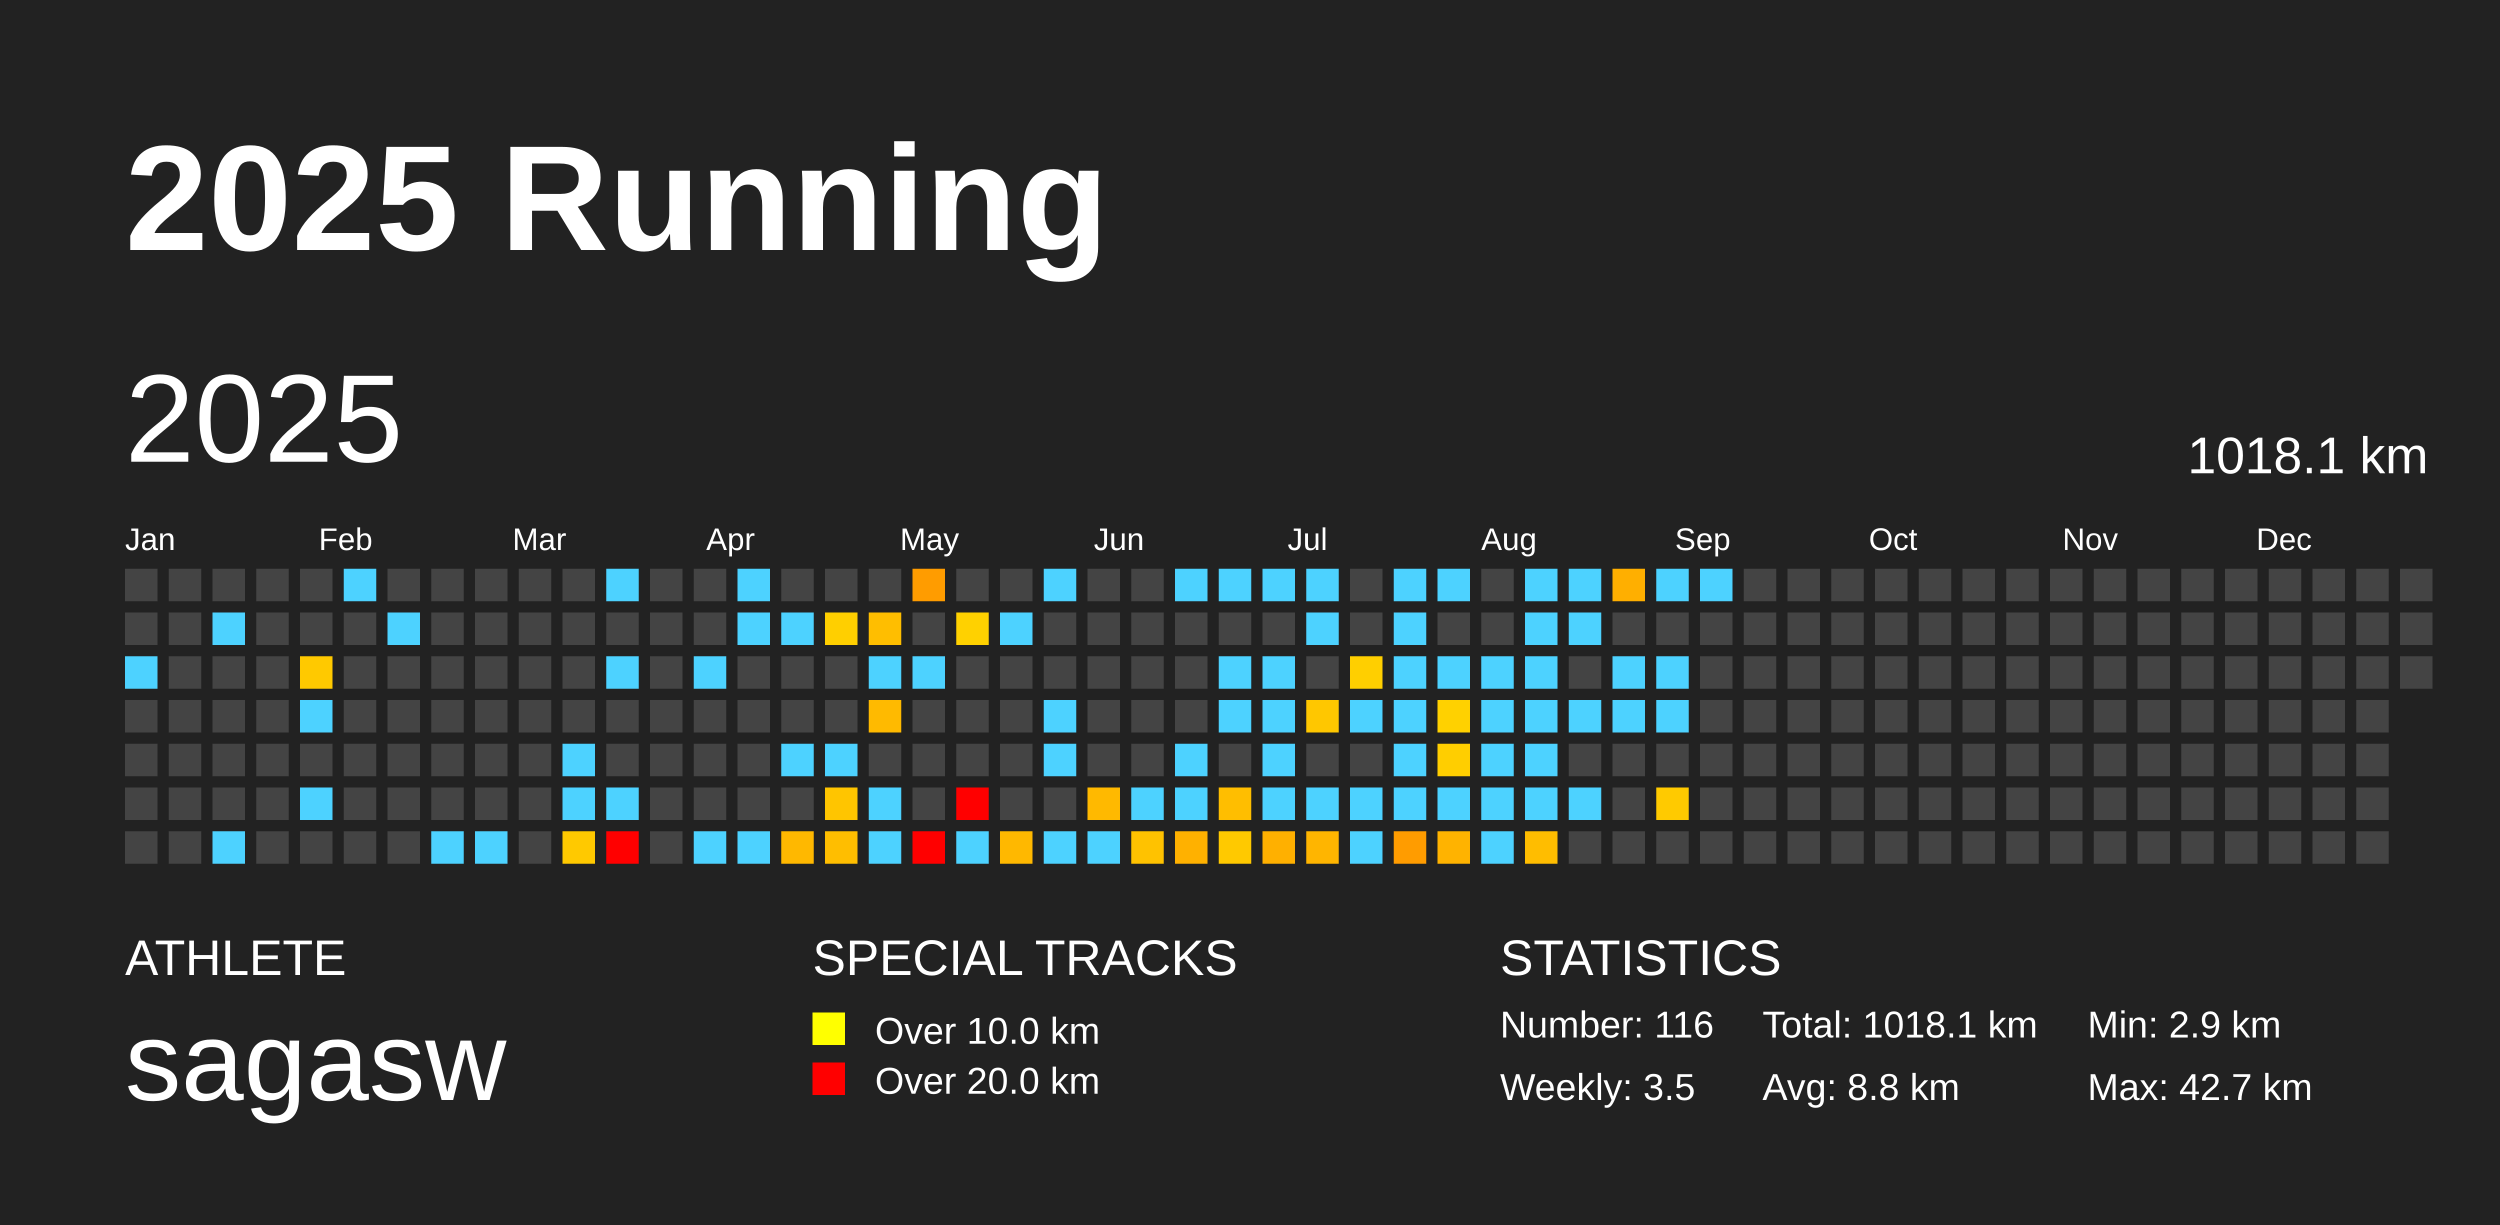
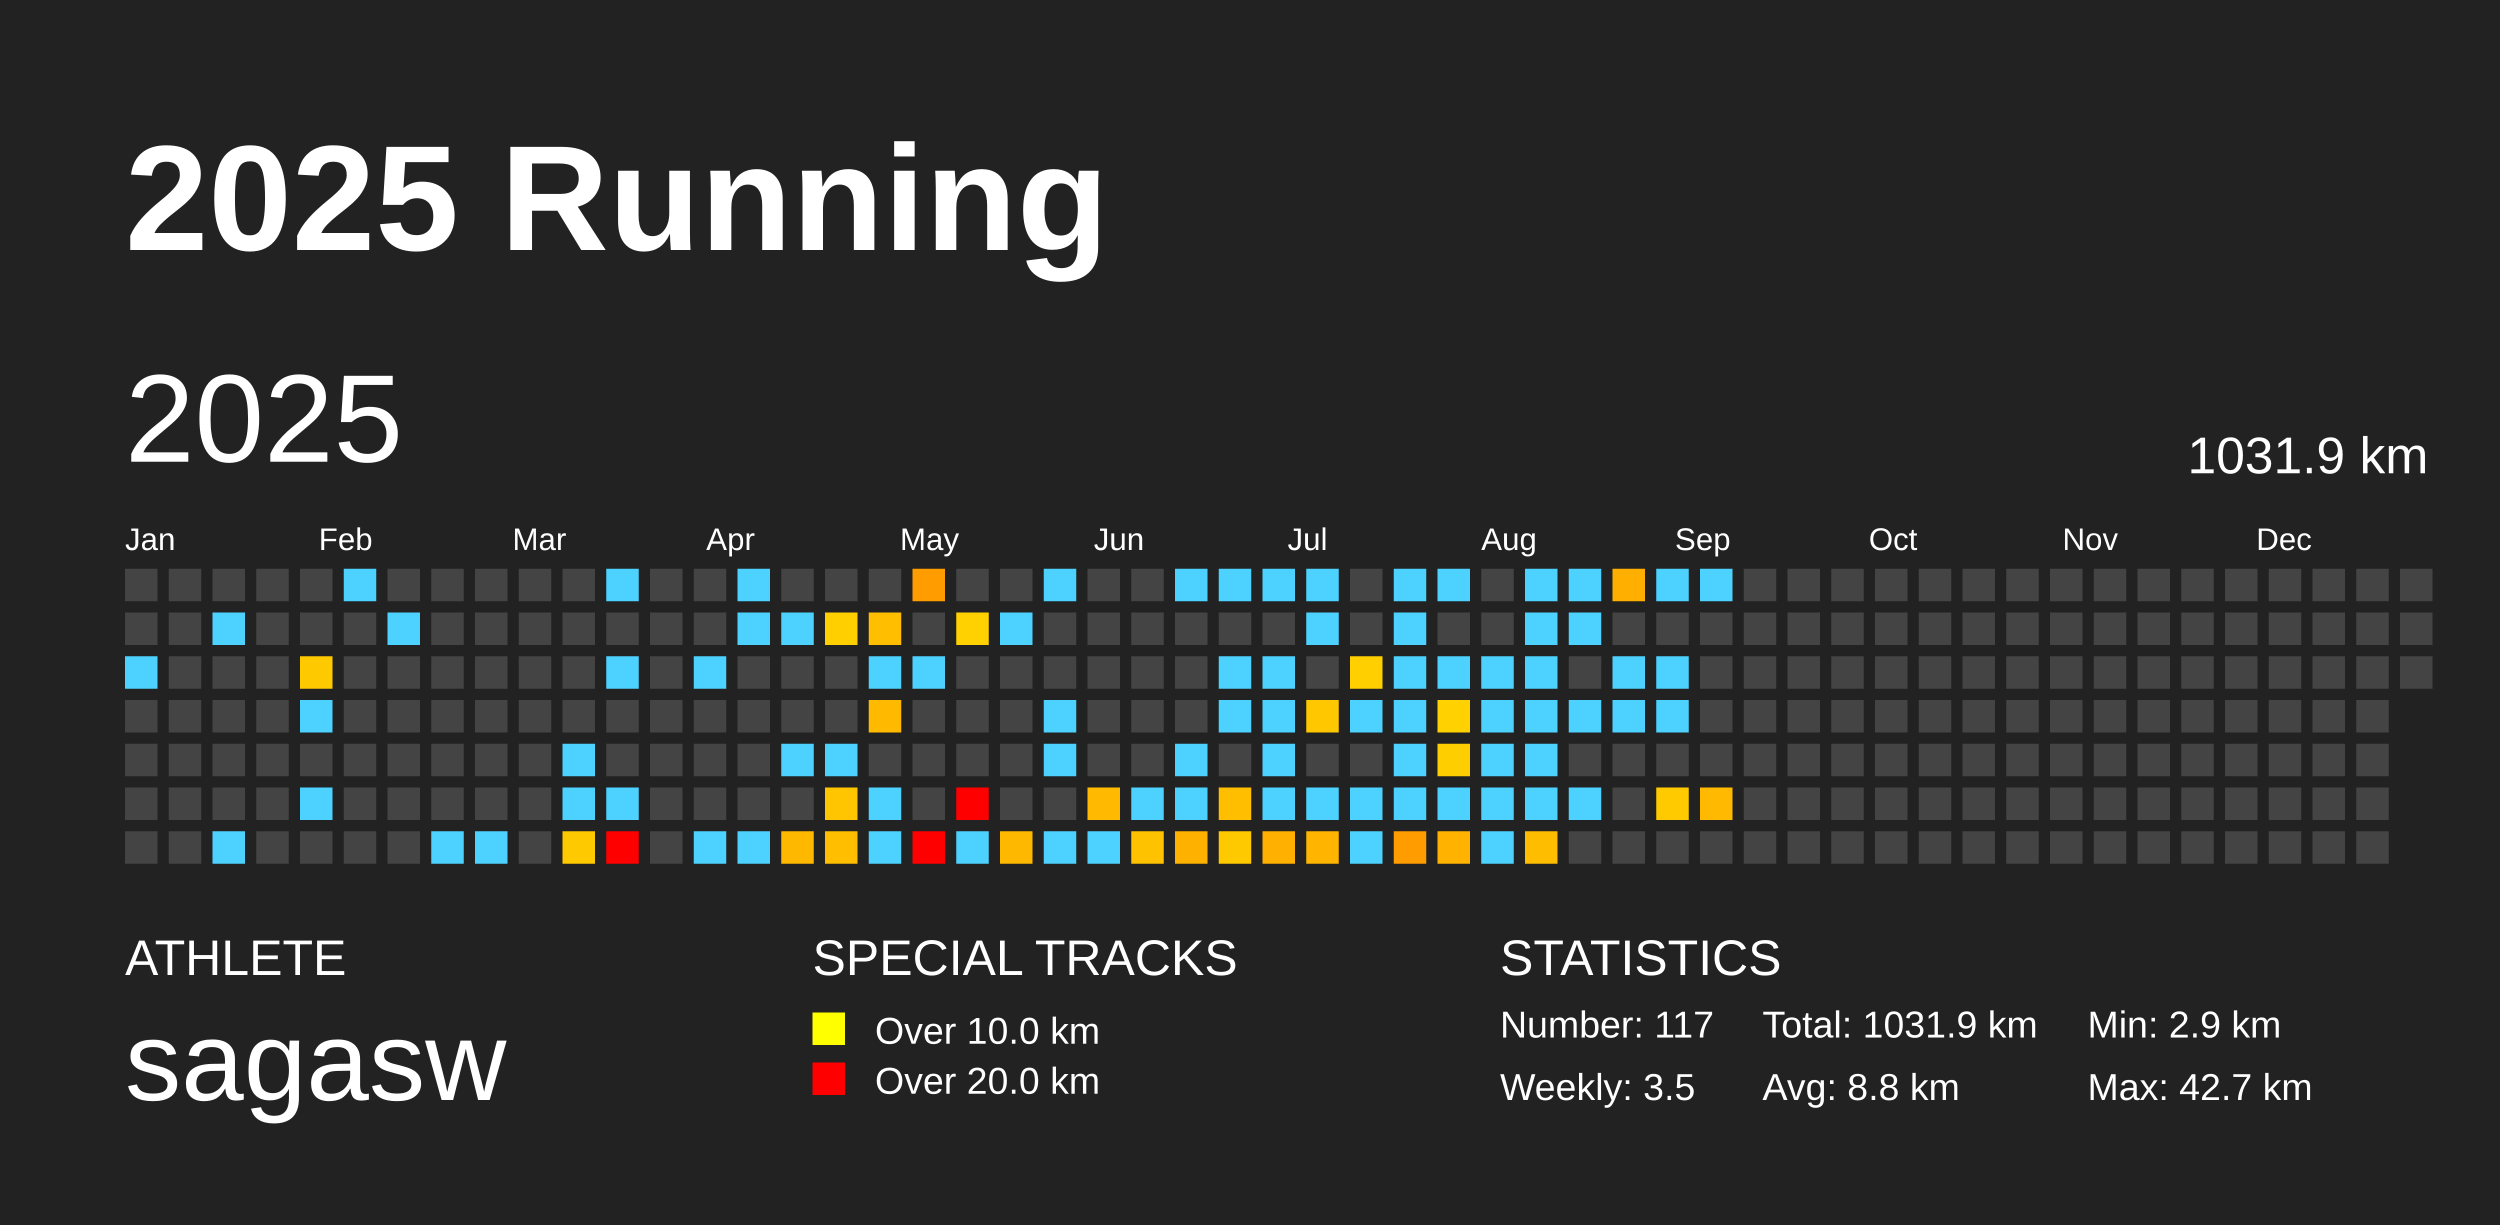
<svg xmlns="http://www.w3.org/2000/svg" baseProfile="full" height="98mm" version="1.1" viewBox="0,0,200,98" width="200mm">
  <defs />
  <rect fill="#222222" height="98" width="200" x="0" y="0" />
  <text fill="#FFFFFF" style="font-size:12px; font-family:Arial; font-weight:bold;" x="10" y="20">2025 Running</text>
  <text fill="#FFFFFF" style="font-size:4px; font-family:Arial" x="10" y="78">ATHLETE</text>
  <text fill="#FFFFFF" style="font-size:9px; font-family:Arial" x="10" y="88">sagasw</text>
  <text fill="#FFFFFF" style="font-size:4px; font-family:Arial" x="65" y="78">SPECIAL TRACKS</text>
  <rect fill="yellow" height="2.6" width="2.6" x="65" y="81" />
  <text fill="#FFFFFF" style="font-size:3px; font-family:Arial" x="70" y="83.5">Over 10.0 km</text>
  <rect fill="red" height="2.6" width="2.6" x="65" y="85" />
  <text fill="#FFFFFF" style="font-size:3px; font-family:Arial" x="70" y="87.5">Over 20.0 km</text>
  <text fill="#FFFFFF" style="font-size:4px; font-family:Arial" x="120" y="78">STATISTICS</text>
-   <text fill="#FFFFFF" style="font-size:3px; font-family:Arial" x="120" y="83">Number: 116</text>
+   <text fill="#FFFFFF" style="font-size:3px; font-family:Arial" x="120" y="83">Number: 117</text>
  <text fill="#FFFFFF" style="font-size:3px; font-family:Arial" x="120" y="88">Weekly: 3.5</text>
-   <text fill="#FFFFFF" style="font-size:3px; font-family:Arial" x="141" y="83">Total: 1018.1 km</text>
+   <text fill="#FFFFFF" style="font-size:3px; font-family:Arial" x="141" y="83">Total: 1031.9 km</text>
  <text fill="#FFFFFF" style="font-size:3px; font-family:Arial" x="141" y="88">Avg: 8.8 km</text>
  <text fill="#FFFFFF" style="font-size:3px; font-family:Arial" x="167" y="83">Min: 2.9 km</text>
  <text fill="#FFFFFF" style="font-size:3px; font-family:Arial" x="167" y="88">Max: 42.7 km</text>
  <text dominant-baseline="hanging" fill="#FFFFFF" style="font-size:10.0px; font-family:Arial;" x="10" y="30">2025</text>
-   <text dominant-baseline="hanging" fill="#FFFFFF" style="font-size:4.125px; font-family:Arial;" x="175" y="35">1018.1 km</text>
+   <text dominant-baseline="hanging" fill="#FFFFFF" style="font-size:4.125px; font-family:Arial;" x="175" y="35">1031.9 km</text>
  <text fill="#FFFFFF" style="font-size:2.5px; font-family:Arial" x="10.0" y="44">Jan</text>
  <text fill="#FFFFFF" style="font-size:2.5px; font-family:Arial" x="25.5" y="44">Feb</text>
  <text fill="#FFFFFF" style="font-size:2.5px; font-family:Arial" x="41.0" y="44">Mar</text>
  <text fill="#FFFFFF" style="font-size:2.5px; font-family:Arial" x="56.5" y="44">Apr</text>
  <text fill="#FFFFFF" style="font-size:2.5px; font-family:Arial" x="72.0" y="44">May</text>
  <text fill="#FFFFFF" style="font-size:2.5px; font-family:Arial" x="87.5" y="44">Jun</text>
  <text fill="#FFFFFF" style="font-size:2.5px; font-family:Arial" x="103.0" y="44">Jul</text>
  <text fill="#FFFFFF" style="font-size:2.5px; font-family:Arial" x="118.5" y="44">Aug</text>
  <text fill="#FFFFFF" style="font-size:2.5px; font-family:Arial" x="134.0" y="44">Sep</text>
  <text fill="#FFFFFF" style="font-size:2.5px; font-family:Arial" x="149.5" y="44">Oct</text>
  <text fill="#FFFFFF" style="font-size:2.5px; font-family:Arial" x="165.0" y="44">Nov</text>
  <text fill="#FFFFFF" style="font-size:2.5px; font-family:Arial" x="180.5" y="44">Dec</text>
  <rect fill="#444444" height="2.6" width="2.6" x="10.0" y="45.5" />
  <rect fill="#444444" height="2.6" width="2.6" x="10.0" y="49.0" />
  <rect fill="#4dd2ff" height="2.6" width="2.6" x="10.0" y="52.5" />
  <rect fill="#444444" height="2.6" width="2.6" x="10.0" y="56.0" />
  <rect fill="#444444" height="2.6" width="2.6" x="10.0" y="59.5" />
  <rect fill="#444444" height="2.6" width="2.6" x="10.0" y="63.0" />
  <rect fill="#444444" height="2.6" width="2.6" x="10.0" y="66.5" />
  <rect fill="#444444" height="2.6" width="2.6" x="13.5" y="45.5" />
  <rect fill="#444444" height="2.6" width="2.6" x="13.5" y="49.0" />
  <rect fill="#444444" height="2.6" width="2.6" x="13.5" y="52.5" />
  <rect fill="#444444" height="2.6" width="2.6" x="13.5" y="56.0" />
  <rect fill="#444444" height="2.6" width="2.6" x="13.5" y="59.5" />
  <rect fill="#444444" height="2.6" width="2.6" x="13.5" y="63.0" />
  <rect fill="#444444" height="2.6" width="2.6" x="13.5" y="66.5" />
  <rect fill="#444444" height="2.6" width="2.6" x="17.0" y="45.5" />
  <rect fill="#4dd2ff" height="2.6" width="2.6" x="17.0" y="49.0" />
  <rect fill="#444444" height="2.6" width="2.6" x="17.0" y="52.5" />
  <rect fill="#444444" height="2.6" width="2.6" x="17.0" y="56.0" />
  <rect fill="#444444" height="2.6" width="2.6" x="17.0" y="59.5" />
  <rect fill="#444444" height="2.6" width="2.6" x="17.0" y="63.0" />
  <rect fill="#4dd2ff" height="2.6" width="2.6" x="17.0" y="66.5" />
  <rect fill="#444444" height="2.6" width="2.6" x="20.5" y="45.5" />
  <rect fill="#444444" height="2.6" width="2.6" x="20.5" y="49.0" />
  <rect fill="#444444" height="2.6" width="2.6" x="20.5" y="52.5" />
  <rect fill="#444444" height="2.6" width="2.6" x="20.5" y="56.0" />
  <rect fill="#444444" height="2.6" width="2.6" x="20.5" y="59.5" />
  <rect fill="#444444" height="2.6" width="2.6" x="20.5" y="63.0" />
  <rect fill="#444444" height="2.6" width="2.6" x="20.5" y="66.5" />
  <rect fill="#444444" height="2.6" width="2.6" x="24.0" y="45.5" />
  <rect fill="#444444" height="2.6" width="2.6" x="24.0" y="49.0" />
  <rect fill="#ffc900" height="2.6" width="2.6" x="24.0" y="52.5" />
  <rect fill="#4dd2ff" height="2.6" width="2.6" x="24.0" y="56.0" />
  <rect fill="#444444" height="2.6" width="2.6" x="24.0" y="59.5" />
  <rect fill="#4dd2ff" height="2.6" width="2.6" x="24.0" y="63.0" />
  <rect fill="#444444" height="2.6" width="2.6" x="24.0" y="66.5" />
  <rect fill="#4dd2ff" height="2.6" width="2.6" x="27.5" y="45.5" />
  <rect fill="#444444" height="2.6" width="2.6" x="27.5" y="49.0" />
  <rect fill="#444444" height="2.6" width="2.6" x="27.5" y="52.5" />
  <rect fill="#444444" height="2.6" width="2.6" x="27.5" y="56.0" />
  <rect fill="#444444" height="2.6" width="2.6" x="27.5" y="59.5" />
  <rect fill="#444444" height="2.6" width="2.6" x="27.5" y="63.0" />
  <rect fill="#444444" height="2.6" width="2.6" x="27.5" y="66.5" />
  <rect fill="#444444" height="2.6" width="2.6" x="31.0" y="45.5" />
  <rect fill="#4dd2ff" height="2.6" width="2.6" x="31.0" y="49.0" />
  <rect fill="#444444" height="2.6" width="2.6" x="31.0" y="52.5" />
  <rect fill="#444444" height="2.6" width="2.6" x="31.0" y="56.0" />
  <rect fill="#444444" height="2.6" width="2.6" x="31.0" y="59.5" />
  <rect fill="#444444" height="2.6" width="2.6" x="31.0" y="63.0" />
  <rect fill="#444444" height="2.6" width="2.6" x="31.0" y="66.5" />
  <rect fill="#444444" height="2.6" width="2.6" x="34.5" y="45.5" />
  <rect fill="#444444" height="2.6" width="2.6" x="34.5" y="49.0" />
  <rect fill="#444444" height="2.6" width="2.6" x="34.5" y="52.5" />
  <rect fill="#444444" height="2.6" width="2.6" x="34.5" y="56.0" />
  <rect fill="#444444" height="2.6" width="2.6" x="34.5" y="59.5" />
  <rect fill="#444444" height="2.6" width="2.6" x="34.5" y="63.0" />
  <rect fill="#4dd2ff" height="2.6" width="2.6" x="34.5" y="66.5" />
  <rect fill="#444444" height="2.6" width="2.6" x="38.0" y="45.5" />
  <rect fill="#444444" height="2.6" width="2.6" x="38.0" y="49.0" />
  <rect fill="#444444" height="2.6" width="2.6" x="38.0" y="52.5" />
  <rect fill="#444444" height="2.6" width="2.6" x="38.0" y="56.0" />
  <rect fill="#444444" height="2.6" width="2.6" x="38.0" y="59.5" />
  <rect fill="#444444" height="2.6" width="2.6" x="38.0" y="63.0" />
  <rect fill="#4dd2ff" height="2.6" width="2.6" x="38.0" y="66.5" />
  <rect fill="#444444" height="2.6" width="2.6" x="41.5" y="45.5" />
  <rect fill="#444444" height="2.6" width="2.6" x="41.5" y="49.0" />
  <rect fill="#444444" height="2.6" width="2.6" x="41.5" y="52.5" />
  <rect fill="#444444" height="2.6" width="2.6" x="41.5" y="56.0" />
  <rect fill="#444444" height="2.6" width="2.6" x="41.5" y="59.5" />
  <rect fill="#444444" height="2.6" width="2.6" x="41.5" y="63.0" />
  <rect fill="#444444" height="2.6" width="2.6" x="41.5" y="66.5" />
  <rect fill="#444444" height="2.6" width="2.6" x="45.0" y="45.5" />
  <rect fill="#444444" height="2.6" width="2.6" x="45.0" y="49.0" />
  <rect fill="#444444" height="2.6" width="2.6" x="45.0" y="52.5" />
  <rect fill="#444444" height="2.6" width="2.6" x="45.0" y="56.0" />
  <rect fill="#4dd2ff" height="2.6" width="2.6" x="45.0" y="59.5" />
  <rect fill="#4dd2ff" height="2.6" width="2.6" x="45.0" y="63.0" />
  <rect fill="#ffc900" height="2.6" width="2.6" x="45.0" y="66.5" />
  <rect fill="#4dd2ff" height="2.6" width="2.6" x="48.5" y="45.5" />
  <rect fill="#444444" height="2.6" width="2.6" x="48.5" y="49.0" />
  <rect fill="#4dd2ff" height="2.6" width="2.6" x="48.5" y="52.5" />
  <rect fill="#444444" height="2.6" width="2.6" x="48.5" y="56.0" />
  <rect fill="#444444" height="2.6" width="2.6" x="48.5" y="59.5" />
  <rect fill="#4dd2ff" height="2.6" width="2.6" x="48.5" y="63.0" />
  <rect fill="red" height="2.6" width="2.6" x="48.5" y="66.5" />
  <rect fill="#444444" height="2.6" width="2.6" x="52.0" y="45.5" />
  <rect fill="#444444" height="2.6" width="2.6" x="52.0" y="49.0" />
  <rect fill="#444444" height="2.6" width="2.6" x="52.0" y="52.5" />
  <rect fill="#444444" height="2.6" width="2.6" x="52.0" y="56.0" />
  <rect fill="#444444" height="2.6" width="2.6" x="52.0" y="59.5" />
  <rect fill="#444444" height="2.6" width="2.6" x="52.0" y="63.0" />
  <rect fill="#444444" height="2.6" width="2.6" x="52.0" y="66.5" />
  <rect fill="#444444" height="2.6" width="2.6" x="55.5" y="45.5" />
  <rect fill="#444444" height="2.6" width="2.6" x="55.5" y="49.0" />
  <rect fill="#4dd2ff" height="2.6" width="2.6" x="55.5" y="52.5" />
  <rect fill="#444444" height="2.6" width="2.6" x="55.5" y="56.0" />
  <rect fill="#444444" height="2.6" width="2.6" x="55.5" y="59.5" />
  <rect fill="#444444" height="2.6" width="2.6" x="55.5" y="63.0" />
  <rect fill="#4dd2ff" height="2.6" width="2.6" x="55.5" y="66.5" />
  <rect fill="#4dd2ff" height="2.6" width="2.6" x="59.0" y="45.5" />
  <rect fill="#4dd2ff" height="2.6" width="2.6" x="59.0" y="49.0" />
  <rect fill="#444444" height="2.6" width="2.6" x="59.0" y="52.5" />
  <rect fill="#444444" height="2.6" width="2.6" x="59.0" y="56.0" />
  <rect fill="#444444" height="2.6" width="2.6" x="59.0" y="59.5" />
  <rect fill="#444444" height="2.6" width="2.6" x="59.0" y="63.0" />
  <rect fill="#4dd2ff" height="2.6" width="2.6" x="59.0" y="66.5" />
  <rect fill="#444444" height="2.6" width="2.6" x="62.5" y="45.5" />
  <rect fill="#4dd2ff" height="2.6" width="2.6" x="62.5" y="49.0" />
  <rect fill="#444444" height="2.6" width="2.6" x="62.5" y="52.5" />
  <rect fill="#444444" height="2.6" width="2.6" x="62.5" y="56.0" />
  <rect fill="#4dd2ff" height="2.6" width="2.6" x="62.5" y="59.5" />
  <rect fill="#444444" height="2.6" width="2.6" x="62.5" y="63.0" />
  <rect fill="#ffb800" height="2.6" width="2.6" x="62.5" y="66.5" />
  <rect fill="#444444" height="2.6" width="2.6" x="66.0" y="45.5" />
  <rect fill="#ffcf00" height="2.6" width="2.6" x="66.0" y="49.0" />
  <rect fill="#444444" height="2.6" width="2.6" x="66.0" y="52.5" />
  <rect fill="#444444" height="2.6" width="2.6" x="66.0" y="56.0" />
  <rect fill="#4dd2ff" height="2.6" width="2.6" x="66.0" y="59.5" />
  <rect fill="#ffc500" height="2.6" width="2.6" x="66.0" y="63.0" />
  <rect fill="#ffbe00" height="2.6" width="2.6" x="66.0" y="66.5" />
  <rect fill="#444444" height="2.6" width="2.6" x="69.5" y="45.5" />
  <rect fill="#ffbe00" height="2.6" width="2.6" x="69.5" y="49.0" />
  <rect fill="#4dd2ff" height="2.6" width="2.6" x="69.5" y="52.5" />
  <rect fill="#ffba00" height="2.6" width="2.6" x="69.5" y="56.0" />
  <rect fill="#444444" height="2.6" width="2.6" x="69.5" y="59.5" />
  <rect fill="#4dd2ff" height="2.6" width="2.6" x="69.5" y="63.0" />
  <rect fill="#4dd2ff" height="2.6" width="2.6" x="69.5" y="66.5" />
  <rect fill="#ff9c00" height="2.6" width="2.6" x="73.0" y="45.5" />
  <rect fill="#444444" height="2.6" width="2.6" x="73.0" y="49.0" />
  <rect fill="#4dd2ff" height="2.6" width="2.6" x="73.0" y="52.5" />
  <rect fill="#444444" height="2.6" width="2.6" x="73.0" y="56.0" />
  <rect fill="#444444" height="2.6" width="2.6" x="73.0" y="59.5" />
  <rect fill="#444444" height="2.6" width="2.6" x="73.0" y="63.0" />
  <rect fill="red" height="2.6" width="2.6" x="73.0" y="66.5" />
  <rect fill="#444444" height="2.6" width="2.6" x="76.5" y="45.5" />
  <rect fill="#ffd100" height="2.6" width="2.6" x="76.5" y="49.0" />
  <rect fill="#444444" height="2.6" width="2.6" x="76.5" y="52.5" />
  <rect fill="#444444" height="2.6" width="2.6" x="76.5" y="56.0" />
  <rect fill="#444444" height="2.6" width="2.6" x="76.5" y="59.5" />
  <rect fill="red" height="2.6" width="2.6" x="76.5" y="63.0" />
  <rect fill="#4dd2ff" height="2.6" width="2.6" x="76.5" y="66.5" />
  <rect fill="#444444" height="2.6" width="2.6" x="80.0" y="45.5" />
  <rect fill="#4dd2ff" height="2.6" width="2.6" x="80.0" y="49.0" />
  <rect fill="#444444" height="2.6" width="2.6" x="80.0" y="52.5" />
  <rect fill="#444444" height="2.6" width="2.6" x="80.0" y="56.0" />
  <rect fill="#444444" height="2.6" width="2.6" x="80.0" y="59.5" />
  <rect fill="#444444" height="2.6" width="2.6" x="80.0" y="63.0" />
  <rect fill="#ffb800" height="2.6" width="2.6" x="80.0" y="66.5" />
  <rect fill="#4dd2ff" height="2.6" width="2.6" x="83.5" y="45.5" />
  <rect fill="#444444" height="2.6" width="2.6" x="83.5" y="49.0" />
  <rect fill="#444444" height="2.6" width="2.6" x="83.5" y="52.5" />
  <rect fill="#4dd2ff" height="2.6" width="2.6" x="83.5" y="56.0" />
  <rect fill="#4dd2ff" height="2.6" width="2.6" x="83.5" y="59.5" />
  <rect fill="#444444" height="2.6" width="2.6" x="83.5" y="63.0" />
  <rect fill="#4dd2ff" height="2.6" width="2.6" x="83.5" y="66.5" />
  <rect fill="#444444" height="2.6" width="2.6" x="87.0" y="45.5" />
  <rect fill="#444444" height="2.6" width="2.6" x="87.0" y="49.0" />
  <rect fill="#444444" height="2.6" width="2.6" x="87.0" y="52.5" />
  <rect fill="#444444" height="2.6" width="2.6" x="87.0" y="56.0" />
  <rect fill="#444444" height="2.6" width="2.6" x="87.0" y="59.5" />
  <rect fill="#ffb900" height="2.6" width="2.6" x="87.0" y="63.0" />
  <rect fill="#4dd2ff" height="2.6" width="2.6" x="87.0" y="66.5" />
  <rect fill="#444444" height="2.6" width="2.6" x="90.5" y="45.5" />
  <rect fill="#444444" height="2.6" width="2.6" x="90.5" y="49.0" />
  <rect fill="#444444" height="2.6" width="2.6" x="90.5" y="52.5" />
  <rect fill="#444444" height="2.6" width="2.6" x="90.5" y="56.0" />
  <rect fill="#444444" height="2.6" width="2.6" x="90.5" y="59.5" />
  <rect fill="#4dd2ff" height="2.6" width="2.6" x="90.5" y="63.0" />
  <rect fill="#ffc200" height="2.6" width="2.6" x="90.5" y="66.5" />
  <rect fill="#4dd2ff" height="2.6" width="2.6" x="94.0" y="45.5" />
  <rect fill="#444444" height="2.6" width="2.6" x="94.0" y="49.0" />
  <rect fill="#444444" height="2.6" width="2.6" x="94.0" y="52.5" />
  <rect fill="#444444" height="2.6" width="2.6" x="94.0" y="56.0" />
  <rect fill="#4dd2ff" height="2.6" width="2.6" x="94.0" y="59.5" />
  <rect fill="#4dd2ff" height="2.6" width="2.6" x="94.0" y="63.0" />
  <rect fill="#ffb100" height="2.6" width="2.6" x="94.0" y="66.5" />
  <rect fill="#4dd2ff" height="2.6" width="2.6" x="97.5" y="45.5" />
  <rect fill="#444444" height="2.6" width="2.6" x="97.5" y="49.0" />
  <rect fill="#4dd2ff" height="2.6" width="2.6" x="97.5" y="52.5" />
  <rect fill="#4dd2ff" height="2.6" width="2.6" x="97.5" y="56.0" />
  <rect fill="#444444" height="2.6" width="2.6" x="97.5" y="59.5" />
  <rect fill="#ffbe00" height="2.6" width="2.6" x="97.5" y="63.0" />
  <rect fill="#ffc900" height="2.6" width="2.6" x="97.5" y="66.5" />
  <rect fill="#4dd2ff" height="2.6" width="2.6" x="101.0" y="45.5" />
  <rect fill="#444444" height="2.6" width="2.6" x="101.0" y="49.0" />
  <rect fill="#4dd2ff" height="2.6" width="2.6" x="101.0" y="52.5" />
  <rect fill="#4dd2ff" height="2.6" width="2.6" x="101.0" y="56.0" />
  <rect fill="#4dd2ff" height="2.6" width="2.6" x="101.0" y="59.5" />
  <rect fill="#4dd2ff" height="2.6" width="2.6" x="101.0" y="63.0" />
  <rect fill="#ffb000" height="2.6" width="2.6" x="101.0" y="66.5" />
  <rect fill="#4dd2ff" height="2.6" width="2.6" x="104.5" y="45.5" />
  <rect fill="#4dd2ff" height="2.6" width="2.6" x="104.5" y="49.0" />
  <rect fill="#444444" height="2.6" width="2.6" x="104.5" y="52.5" />
  <rect fill="#ffc700" height="2.6" width="2.6" x="104.5" y="56.0" />
  <rect fill="#444444" height="2.6" width="2.6" x="104.5" y="59.5" />
  <rect fill="#4dd2ff" height="2.6" width="2.6" x="104.5" y="63.0" />
  <rect fill="#ffb500" height="2.6" width="2.6" x="104.5" y="66.5" />
  <rect fill="#444444" height="2.6" width="2.6" x="108.0" y="45.5" />
  <rect fill="#444444" height="2.6" width="2.6" x="108.0" y="49.0" />
  <rect fill="#ffcf00" height="2.6" width="2.6" x="108.0" y="52.5" />
  <rect fill="#4dd2ff" height="2.6" width="2.6" x="108.0" y="56.0" />
  <rect fill="#444444" height="2.6" width="2.6" x="108.0" y="59.5" />
  <rect fill="#4dd2ff" height="2.6" width="2.6" x="108.0" y="63.0" />
  <rect fill="#4dd2ff" height="2.6" width="2.6" x="108.0" y="66.5" />
  <rect fill="#4dd2ff" height="2.6" width="2.6" x="111.5" y="45.5" />
  <rect fill="#4dd2ff" height="2.6" width="2.6" x="111.5" y="49.0" />
  <rect fill="#4dd2ff" height="2.6" width="2.6" x="111.5" y="52.5" />
  <rect fill="#4dd2ff" height="2.6" width="2.6" x="111.5" y="56.0" />
  <rect fill="#4dd2ff" height="2.6" width="2.6" x="111.5" y="59.5" />
  <rect fill="#4dd2ff" height="2.6" width="2.6" x="111.5" y="63.0" />
  <rect fill="#ff9c00" height="2.6" width="2.6" x="111.5" y="66.5" />
  <rect fill="#4dd2ff" height="2.6" width="2.6" x="115.0" y="45.5" />
  <rect fill="#444444" height="2.6" width="2.6" x="115.0" y="49.0" />
  <rect fill="#4dd2ff" height="2.6" width="2.6" x="115.0" y="52.5" />
  <rect fill="#ffd100" height="2.6" width="2.6" x="115.0" y="56.0" />
  <rect fill="#ffce00" height="2.6" width="2.6" x="115.0" y="59.5" />
  <rect fill="#4dd2ff" height="2.6" width="2.6" x="115.0" y="63.0" />
  <rect fill="#ffb300" height="2.6" width="2.6" x="115.0" y="66.5" />
  <rect fill="#444444" height="2.6" width="2.6" x="118.5" y="45.5" />
  <rect fill="#444444" height="2.6" width="2.6" x="118.5" y="49.0" />
  <rect fill="#4dd2ff" height="2.6" width="2.6" x="118.5" y="52.5" />
  <rect fill="#4dd2ff" height="2.6" width="2.6" x="118.5" y="56.0" />
  <rect fill="#4dd2ff" height="2.6" width="2.6" x="118.5" y="59.5" />
  <rect fill="#4dd2ff" height="2.6" width="2.6" x="118.5" y="63.0" />
  <rect fill="#4dd2ff" height="2.6" width="2.6" x="118.5" y="66.5" />
  <rect fill="#4dd2ff" height="2.6" width="2.6" x="122.0" y="45.5" />
  <rect fill="#4dd2ff" height="2.6" width="2.6" x="122.0" y="49.0" />
  <rect fill="#4dd2ff" height="2.6" width="2.6" x="122.0" y="52.5" />
  <rect fill="#4dd2ff" height="2.6" width="2.6" x="122.0" y="56.0" />
  <rect fill="#4dd2ff" height="2.6" width="2.6" x="122.0" y="59.5" />
  <rect fill="#4dd2ff" height="2.6" width="2.6" x="122.0" y="63.0" />
  <rect fill="#ffbd00" height="2.6" width="2.6" x="122.0" y="66.5" />
  <rect fill="#4dd2ff" height="2.6" width="2.6" x="125.5" y="45.5" />
  <rect fill="#4dd2ff" height="2.6" width="2.6" x="125.5" y="49.0" />
  <rect fill="#444444" height="2.6" width="2.6" x="125.5" y="52.5" />
  <rect fill="#4dd2ff" height="2.6" width="2.6" x="125.5" y="56.0" />
  <rect fill="#444444" height="2.6" width="2.6" x="125.5" y="59.5" />
  <rect fill="#4dd2ff" height="2.6" width="2.6" x="125.5" y="63.0" />
  <rect fill="#444444" height="2.6" width="2.6" x="125.5" y="66.5" />
  <rect fill="#ffaf00" height="2.6" width="2.6" x="129.0" y="45.5" />
  <rect fill="#444444" height="2.6" width="2.6" x="129.0" y="49.0" />
  <rect fill="#4dd2ff" height="2.6" width="2.6" x="129.0" y="52.5" />
  <rect fill="#4dd2ff" height="2.6" width="2.6" x="129.0" y="56.0" />
  <rect fill="#444444" height="2.6" width="2.6" x="129.0" y="59.5" />
  <rect fill="#444444" height="2.6" width="2.6" x="129.0" y="63.0" />
  <rect fill="#444444" height="2.6" width="2.6" x="129.0" y="66.5" />
  <rect fill="#4dd2ff" height="2.6" width="2.6" x="132.5" y="45.5" />
  <rect fill="#444444" height="2.6" width="2.6" x="132.5" y="49.0" />
  <rect fill="#4dd2ff" height="2.6" width="2.6" x="132.5" y="52.5" />
  <rect fill="#4dd2ff" height="2.6" width="2.6" x="132.5" y="56.0" />
  <rect fill="#444444" height="2.6" width="2.6" x="132.5" y="59.5" />
  <rect fill="#ffca00" height="2.6" width="2.6" x="132.5" y="63.0" />
  <rect fill="#444444" height="2.6" width="2.6" x="132.5" y="66.5" />
  <rect fill="#4dd2ff" height="2.6" width="2.6" x="136.0" y="45.5" />
  <rect fill="#444444" height="2.6" width="2.6" x="136.0" y="49.0" />
  <rect fill="#444444" height="2.6" width="2.6" x="136.0" y="52.5" />
  <rect fill="#444444" height="2.6" width="2.6" x="136.0" y="56.0" />
  <rect fill="#444444" height="2.6" width="2.6" x="136.0" y="59.5" />
-   <rect fill="#444444" height="2.6" width="2.6" x="136.0" y="63.0" />
+   <rect fill="#ffb900" height="2.6" width="2.6" x="136.0" y="63.0" />
  <rect fill="#444444" height="2.6" width="2.6" x="136.0" y="66.5" />
  <rect fill="#444444" height="2.6" width="2.6" x="139.5" y="45.5" />
  <rect fill="#444444" height="2.6" width="2.6" x="139.5" y="49.0" />
  <rect fill="#444444" height="2.6" width="2.6" x="139.5" y="52.5" />
  <rect fill="#444444" height="2.6" width="2.6" x="139.5" y="56.0" />
  <rect fill="#444444" height="2.6" width="2.6" x="139.5" y="59.5" />
  <rect fill="#444444" height="2.6" width="2.6" x="139.5" y="63.0" />
  <rect fill="#444444" height="2.6" width="2.6" x="139.5" y="66.5" />
  <rect fill="#444444" height="2.6" width="2.6" x="143.0" y="45.5" />
  <rect fill="#444444" height="2.6" width="2.6" x="143.0" y="49.0" />
  <rect fill="#444444" height="2.6" width="2.6" x="143.0" y="52.5" />
  <rect fill="#444444" height="2.6" width="2.6" x="143.0" y="56.0" />
  <rect fill="#444444" height="2.6" width="2.6" x="143.0" y="59.5" />
  <rect fill="#444444" height="2.6" width="2.6" x="143.0" y="63.0" />
  <rect fill="#444444" height="2.6" width="2.6" x="143.0" y="66.5" />
  <rect fill="#444444" height="2.6" width="2.6" x="146.5" y="45.5" />
  <rect fill="#444444" height="2.6" width="2.6" x="146.5" y="49.0" />
  <rect fill="#444444" height="2.6" width="2.6" x="146.5" y="52.5" />
  <rect fill="#444444" height="2.6" width="2.6" x="146.5" y="56.0" />
  <rect fill="#444444" height="2.6" width="2.6" x="146.5" y="59.5" />
  <rect fill="#444444" height="2.6" width="2.6" x="146.5" y="63.0" />
  <rect fill="#444444" height="2.6" width="2.6" x="146.5" y="66.5" />
  <rect fill="#444444" height="2.6" width="2.6" x="150.0" y="45.5" />
  <rect fill="#444444" height="2.6" width="2.6" x="150.0" y="49.0" />
  <rect fill="#444444" height="2.6" width="2.6" x="150.0" y="52.5" />
  <rect fill="#444444" height="2.6" width="2.6" x="150.0" y="56.0" />
  <rect fill="#444444" height="2.6" width="2.6" x="150.0" y="59.5" />
  <rect fill="#444444" height="2.6" width="2.6" x="150.0" y="63.0" />
  <rect fill="#444444" height="2.6" width="2.6" x="150.0" y="66.5" />
  <rect fill="#444444" height="2.6" width="2.6" x="153.5" y="45.5" />
  <rect fill="#444444" height="2.6" width="2.6" x="153.5" y="49.0" />
  <rect fill="#444444" height="2.6" width="2.6" x="153.5" y="52.5" />
  <rect fill="#444444" height="2.6" width="2.6" x="153.5" y="56.0" />
  <rect fill="#444444" height="2.6" width="2.6" x="153.5" y="59.5" />
  <rect fill="#444444" height="2.6" width="2.6" x="153.5" y="63.0" />
  <rect fill="#444444" height="2.6" width="2.6" x="153.5" y="66.5" />
  <rect fill="#444444" height="2.6" width="2.6" x="157.0" y="45.5" />
  <rect fill="#444444" height="2.6" width="2.6" x="157.0" y="49.0" />
  <rect fill="#444444" height="2.6" width="2.6" x="157.0" y="52.5" />
  <rect fill="#444444" height="2.6" width="2.6" x="157.0" y="56.0" />
  <rect fill="#444444" height="2.6" width="2.6" x="157.0" y="59.5" />
  <rect fill="#444444" height="2.6" width="2.6" x="157.0" y="63.0" />
  <rect fill="#444444" height="2.6" width="2.6" x="157.0" y="66.5" />
  <rect fill="#444444" height="2.6" width="2.6" x="160.5" y="45.5" />
  <rect fill="#444444" height="2.6" width="2.6" x="160.5" y="49.0" />
  <rect fill="#444444" height="2.6" width="2.6" x="160.5" y="52.5" />
  <rect fill="#444444" height="2.6" width="2.6" x="160.5" y="56.0" />
  <rect fill="#444444" height="2.6" width="2.6" x="160.5" y="59.5" />
  <rect fill="#444444" height="2.6" width="2.6" x="160.5" y="63.0" />
  <rect fill="#444444" height="2.6" width="2.6" x="160.5" y="66.5" />
  <rect fill="#444444" height="2.6" width="2.6" x="164.0" y="45.5" />
  <rect fill="#444444" height="2.6" width="2.6" x="164.0" y="49.0" />
  <rect fill="#444444" height="2.6" width="2.6" x="164.0" y="52.5" />
  <rect fill="#444444" height="2.6" width="2.6" x="164.0" y="56.0" />
  <rect fill="#444444" height="2.6" width="2.6" x="164.0" y="59.5" />
  <rect fill="#444444" height="2.6" width="2.6" x="164.0" y="63.0" />
  <rect fill="#444444" height="2.6" width="2.6" x="164.0" y="66.5" />
  <rect fill="#444444" height="2.6" width="2.6" x="167.5" y="45.5" />
  <rect fill="#444444" height="2.6" width="2.6" x="167.5" y="49.0" />
  <rect fill="#444444" height="2.6" width="2.6" x="167.5" y="52.5" />
  <rect fill="#444444" height="2.6" width="2.6" x="167.5" y="56.0" />
  <rect fill="#444444" height="2.6" width="2.6" x="167.5" y="59.5" />
  <rect fill="#444444" height="2.6" width="2.6" x="167.5" y="63.0" />
  <rect fill="#444444" height="2.6" width="2.6" x="167.5" y="66.5" />
  <rect fill="#444444" height="2.6" width="2.6" x="171.0" y="45.5" />
  <rect fill="#444444" height="2.6" width="2.6" x="171.0" y="49.0" />
  <rect fill="#444444" height="2.6" width="2.6" x="171.0" y="52.5" />
  <rect fill="#444444" height="2.6" width="2.6" x="171.0" y="56.0" />
  <rect fill="#444444" height="2.6" width="2.6" x="171.0" y="59.5" />
  <rect fill="#444444" height="2.6" width="2.6" x="171.0" y="63.0" />
  <rect fill="#444444" height="2.6" width="2.6" x="171.0" y="66.5" />
  <rect fill="#444444" height="2.6" width="2.6" x="174.5" y="45.5" />
  <rect fill="#444444" height="2.6" width="2.6" x="174.5" y="49.0" />
  <rect fill="#444444" height="2.6" width="2.6" x="174.5" y="52.5" />
  <rect fill="#444444" height="2.6" width="2.6" x="174.5" y="56.0" />
  <rect fill="#444444" height="2.6" width="2.6" x="174.5" y="59.5" />
  <rect fill="#444444" height="2.6" width="2.6" x="174.5" y="63.0" />
  <rect fill="#444444" height="2.6" width="2.6" x="174.5" y="66.5" />
  <rect fill="#444444" height="2.6" width="2.6" x="178.0" y="45.5" />
  <rect fill="#444444" height="2.6" width="2.6" x="178.0" y="49.0" />
  <rect fill="#444444" height="2.6" width="2.6" x="178.0" y="52.5" />
  <rect fill="#444444" height="2.6" width="2.6" x="178.0" y="56.0" />
  <rect fill="#444444" height="2.6" width="2.6" x="178.0" y="59.5" />
  <rect fill="#444444" height="2.6" width="2.6" x="178.0" y="63.0" />
  <rect fill="#444444" height="2.6" width="2.6" x="178.0" y="66.5" />
  <rect fill="#444444" height="2.6" width="2.6" x="181.5" y="45.5" />
  <rect fill="#444444" height="2.6" width="2.6" x="181.5" y="49.0" />
  <rect fill="#444444" height="2.6" width="2.6" x="181.5" y="52.5" />
  <rect fill="#444444" height="2.6" width="2.6" x="181.5" y="56.0" />
  <rect fill="#444444" height="2.6" width="2.6" x="181.5" y="59.5" />
  <rect fill="#444444" height="2.6" width="2.6" x="181.5" y="63.0" />
  <rect fill="#444444" height="2.6" width="2.6" x="181.5" y="66.5" />
  <rect fill="#444444" height="2.6" width="2.6" x="185.0" y="45.5" />
  <rect fill="#444444" height="2.6" width="2.6" x="185.0" y="49.0" />
  <rect fill="#444444" height="2.6" width="2.6" x="185.0" y="52.5" />
  <rect fill="#444444" height="2.6" width="2.6" x="185.0" y="56.0" />
  <rect fill="#444444" height="2.6" width="2.6" x="185.0" y="59.5" />
  <rect fill="#444444" height="2.6" width="2.6" x="185.0" y="63.0" />
  <rect fill="#444444" height="2.6" width="2.6" x="185.0" y="66.5" />
  <rect fill="#444444" height="2.6" width="2.6" x="188.5" y="45.5" />
  <rect fill="#444444" height="2.6" width="2.6" x="188.5" y="49.0" />
  <rect fill="#444444" height="2.6" width="2.6" x="188.5" y="52.5" />
  <rect fill="#444444" height="2.6" width="2.6" x="188.5" y="56.0" />
  <rect fill="#444444" height="2.6" width="2.6" x="188.5" y="59.5" />
  <rect fill="#444444" height="2.6" width="2.6" x="188.5" y="63.0" />
  <rect fill="#444444" height="2.6" width="2.6" x="188.5" y="66.5" />
  <rect fill="#444444" height="2.6" width="2.6" x="192.0" y="45.5" />
  <rect fill="#444444" height="2.6" width="2.6" x="192.0" y="49.0" />
  <rect fill="#444444" height="2.6" width="2.6" x="192.0" y="52.5" />
</svg>
